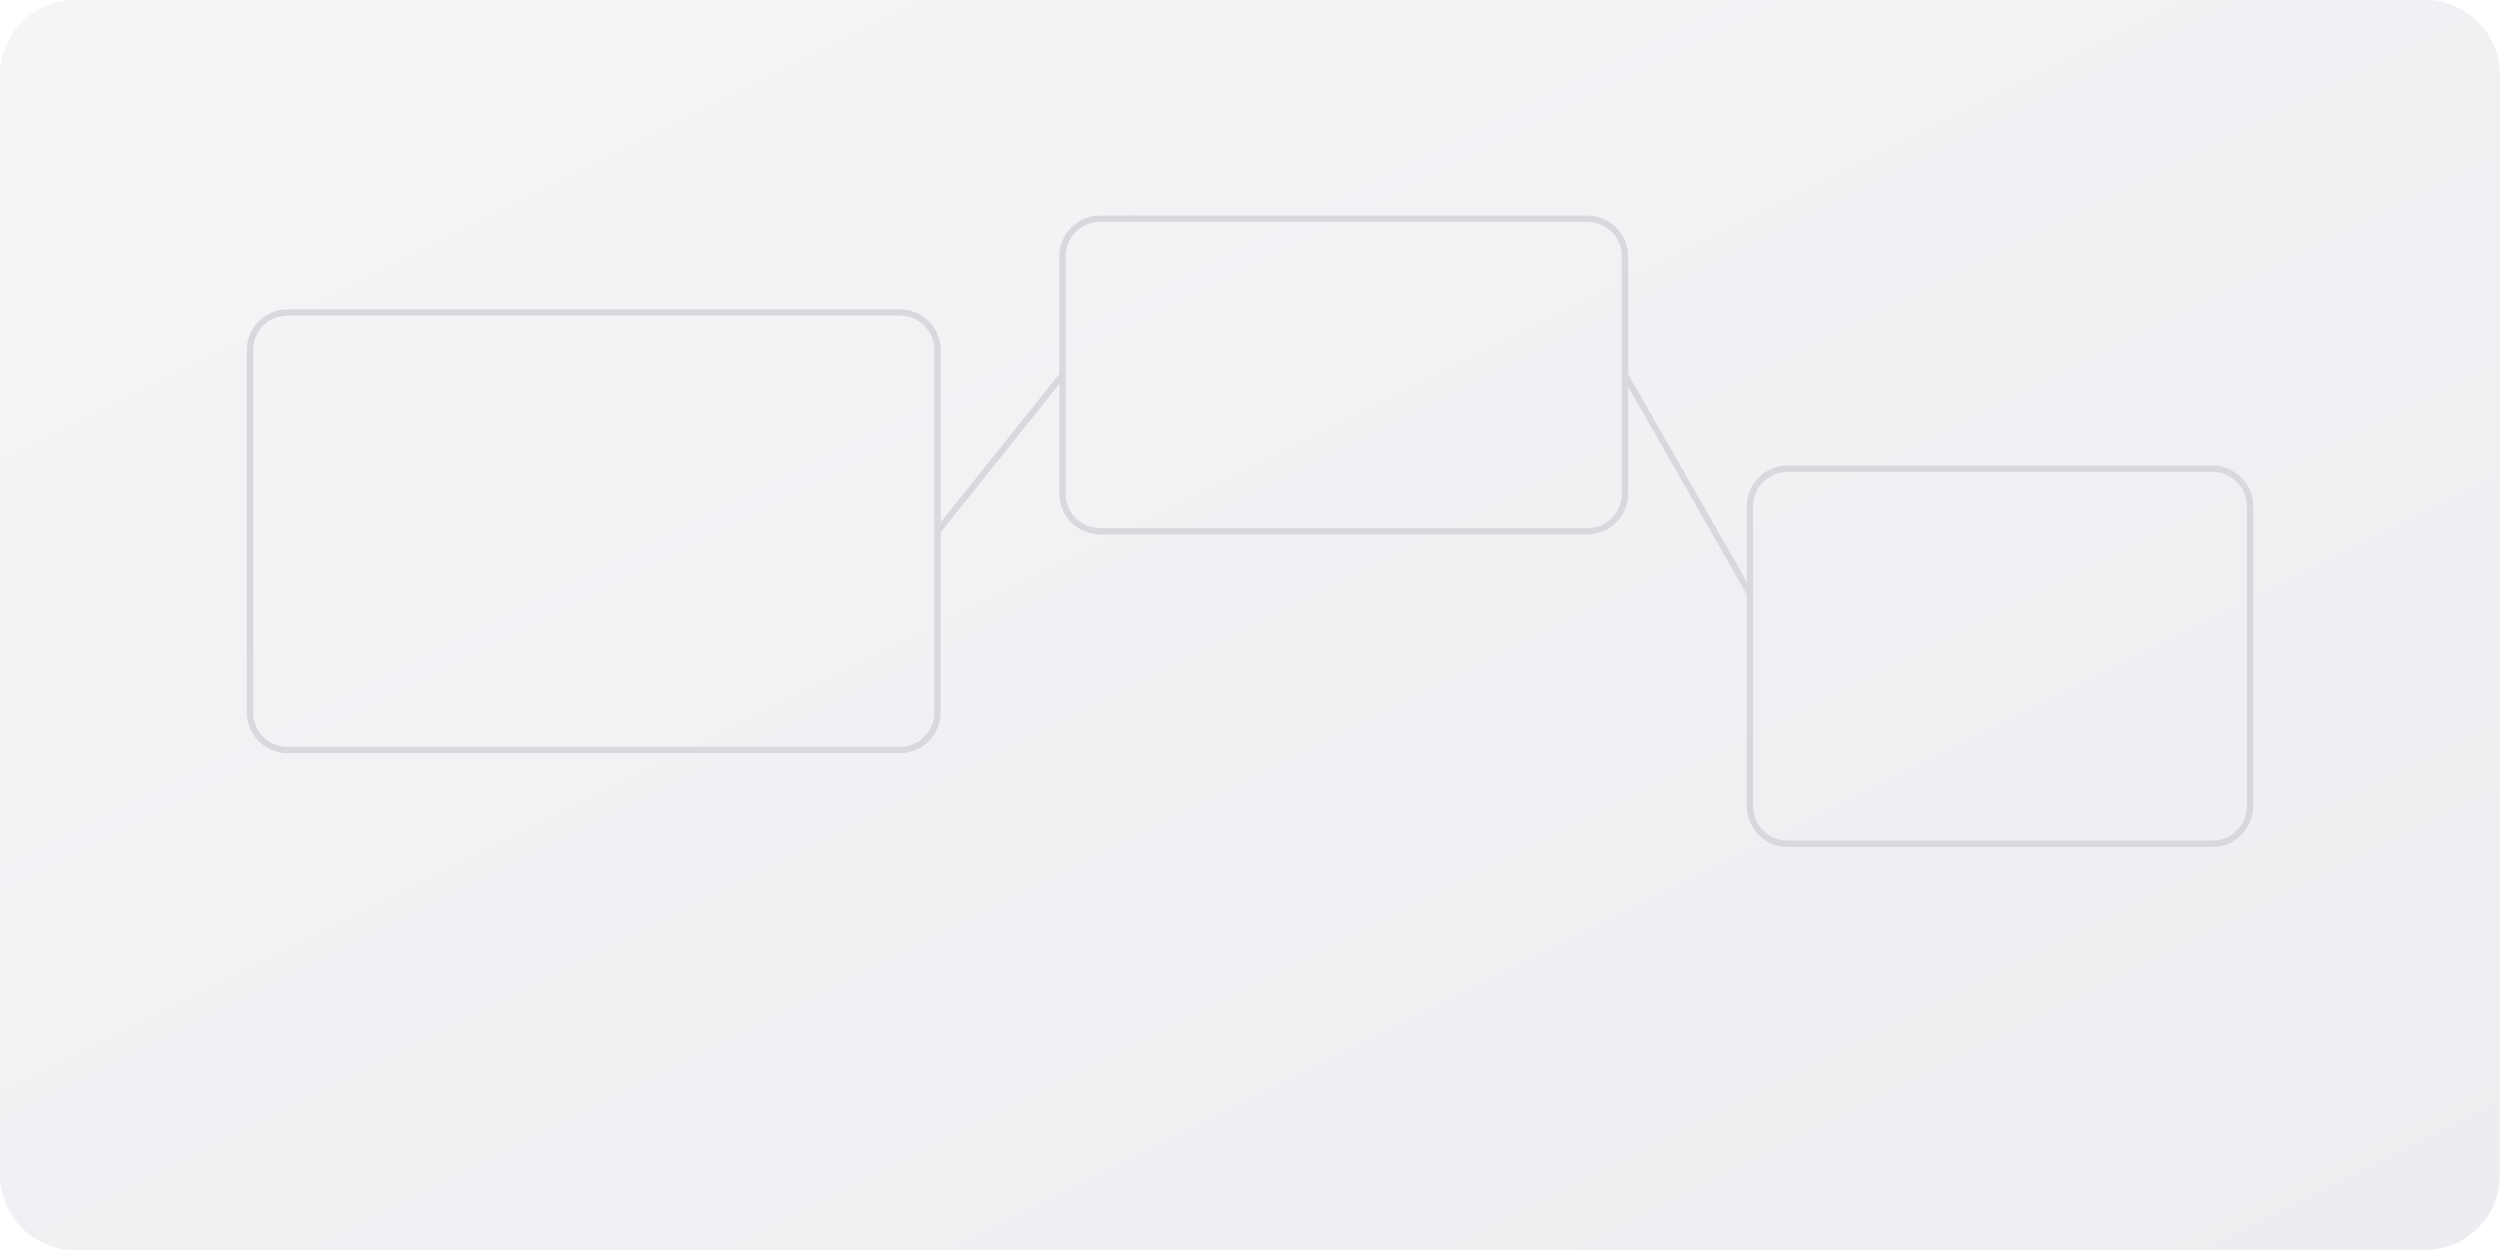
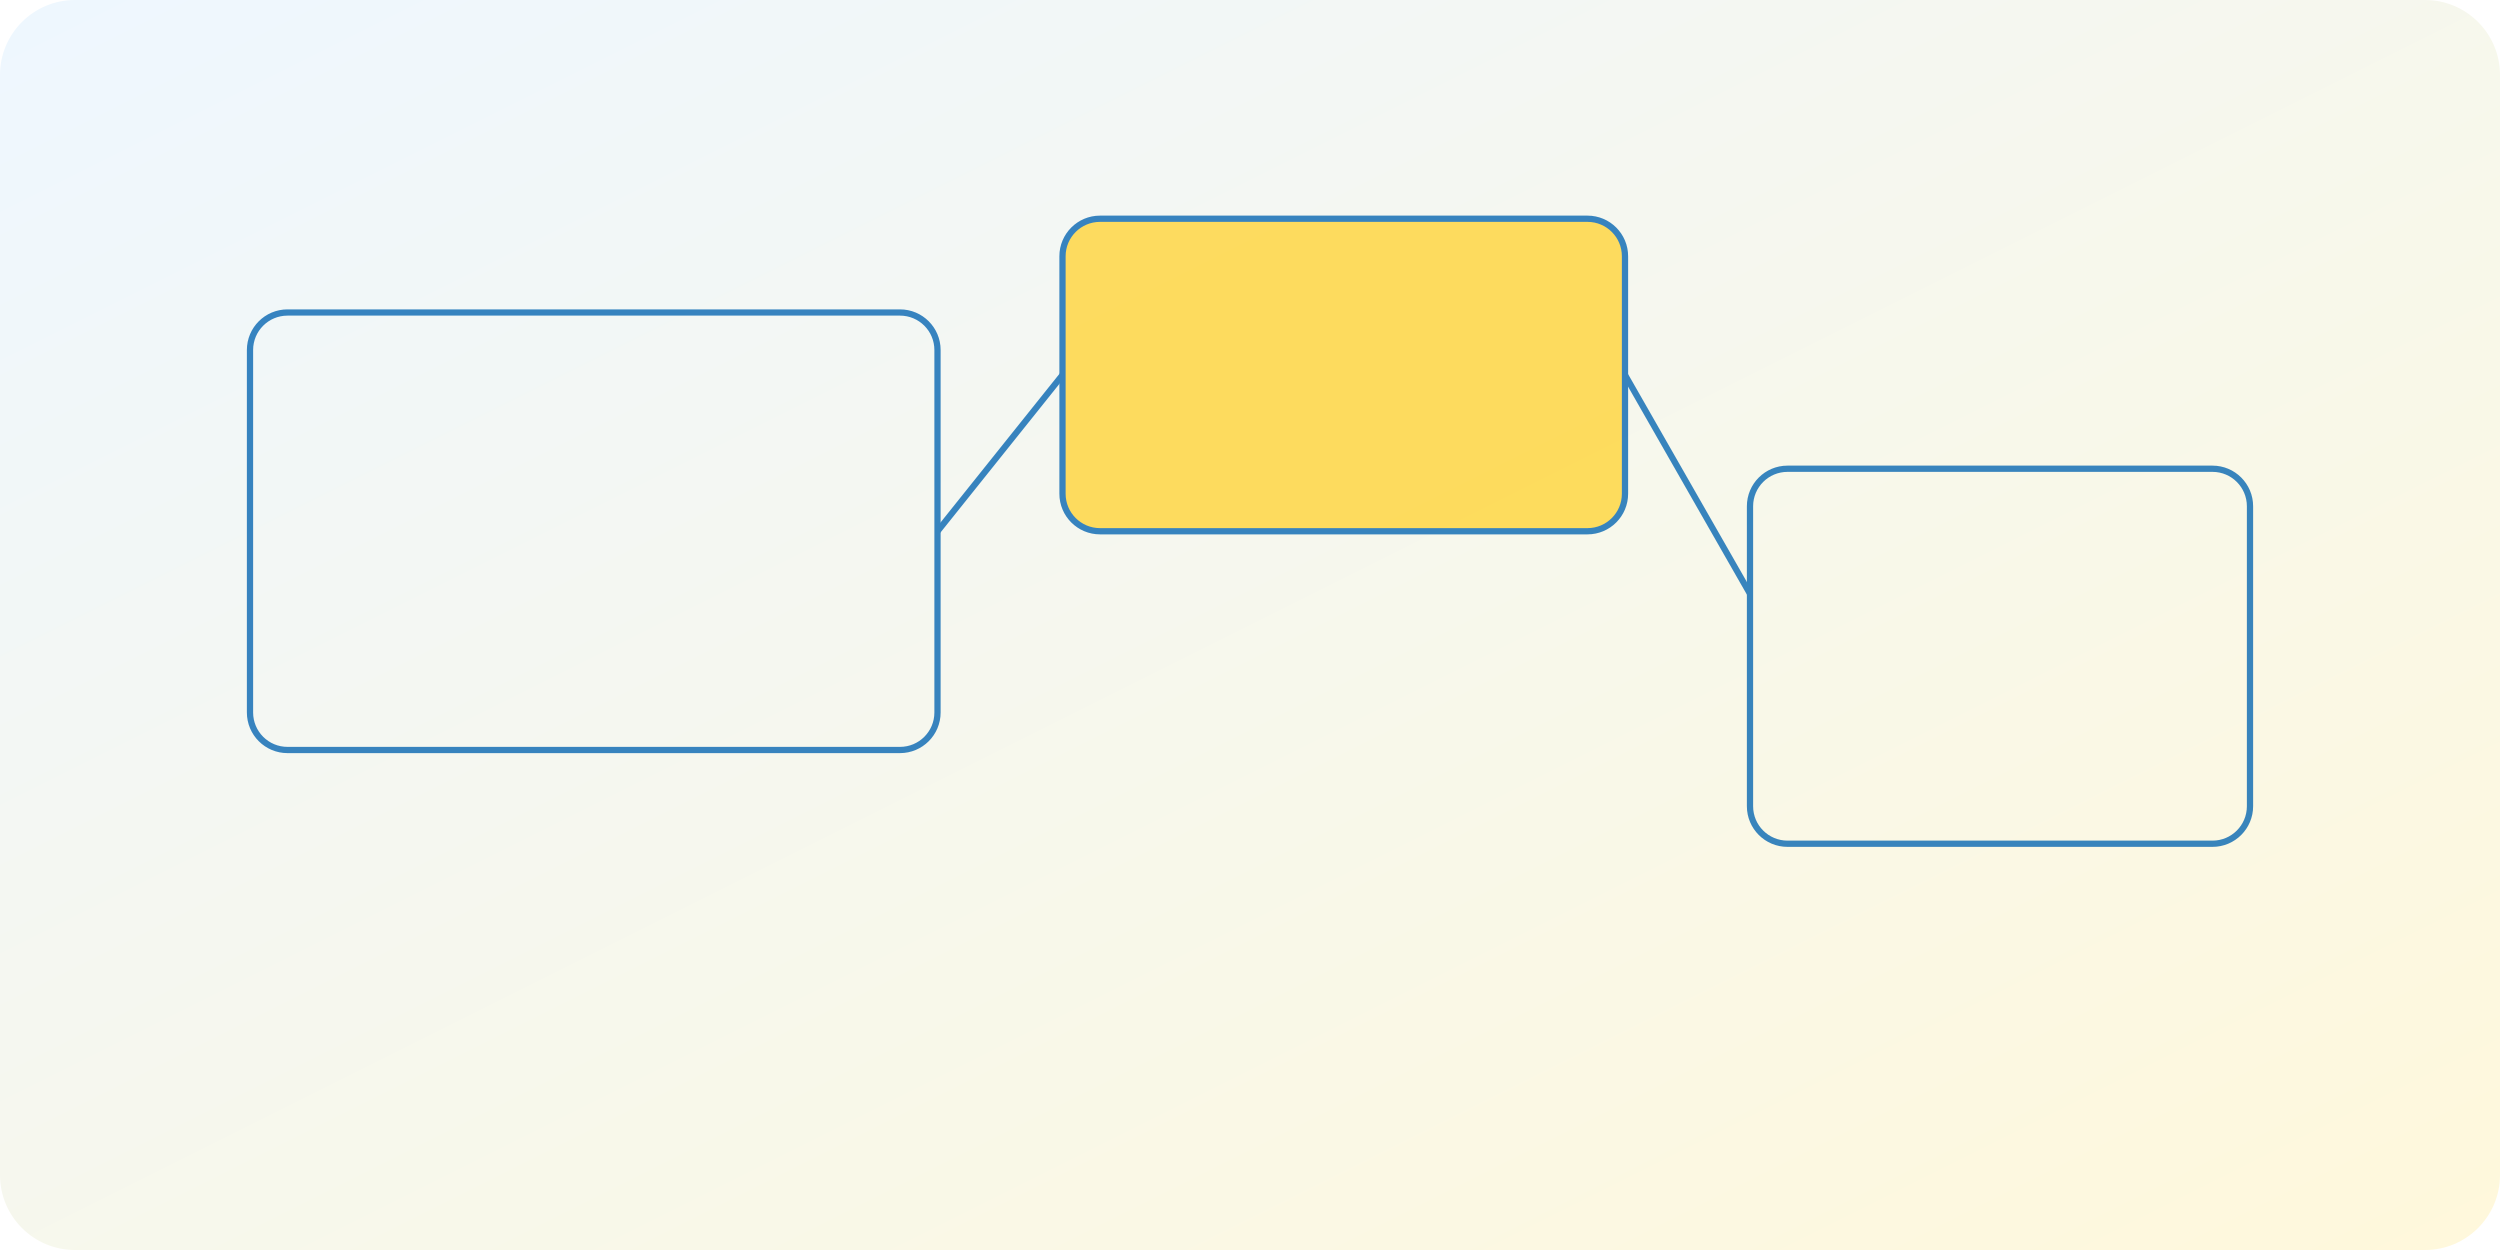
<svg xmlns="http://www.w3.org/2000/svg" width="800" height="400" viewBox="0 0 800 400">
  <defs>
    <linearGradient id="g" x1="0" y1="0" x2="1" y2="1">
-       <stop offset="0%" stop-color="#f5f5f7" />
-       <stop offset="100%" stop-color="#ebedf0" />
+       <stop offset="0%" stop-color="#eef7ff" />
+       <stop offset="100%" stop-color="#fff8db" />
    </linearGradient>
  </defs>
  <rect width="800" height="400" rx="24" fill="url(#g)" />
-   <g fill="none" stroke="#d2d2d7" stroke-width="2" opacity=".8">
+   <g fill="none" stroke="#0867b2" stroke-width="2" opacity=".8">
    <rect x="80" y="100" width="220" height="140" rx="12" />
-     <rect x="340" y="70" width="180" height="100" rx="12" />
+     <rect x="340" y="70" width="180" height="100" rx="12" fill="#ffd439" />
    <rect x="560" y="150" width="160" height="120" rx="12" />
    <path d="M300 170 L340 120 M520 120 L560 190" />
  </g>
</svg>
